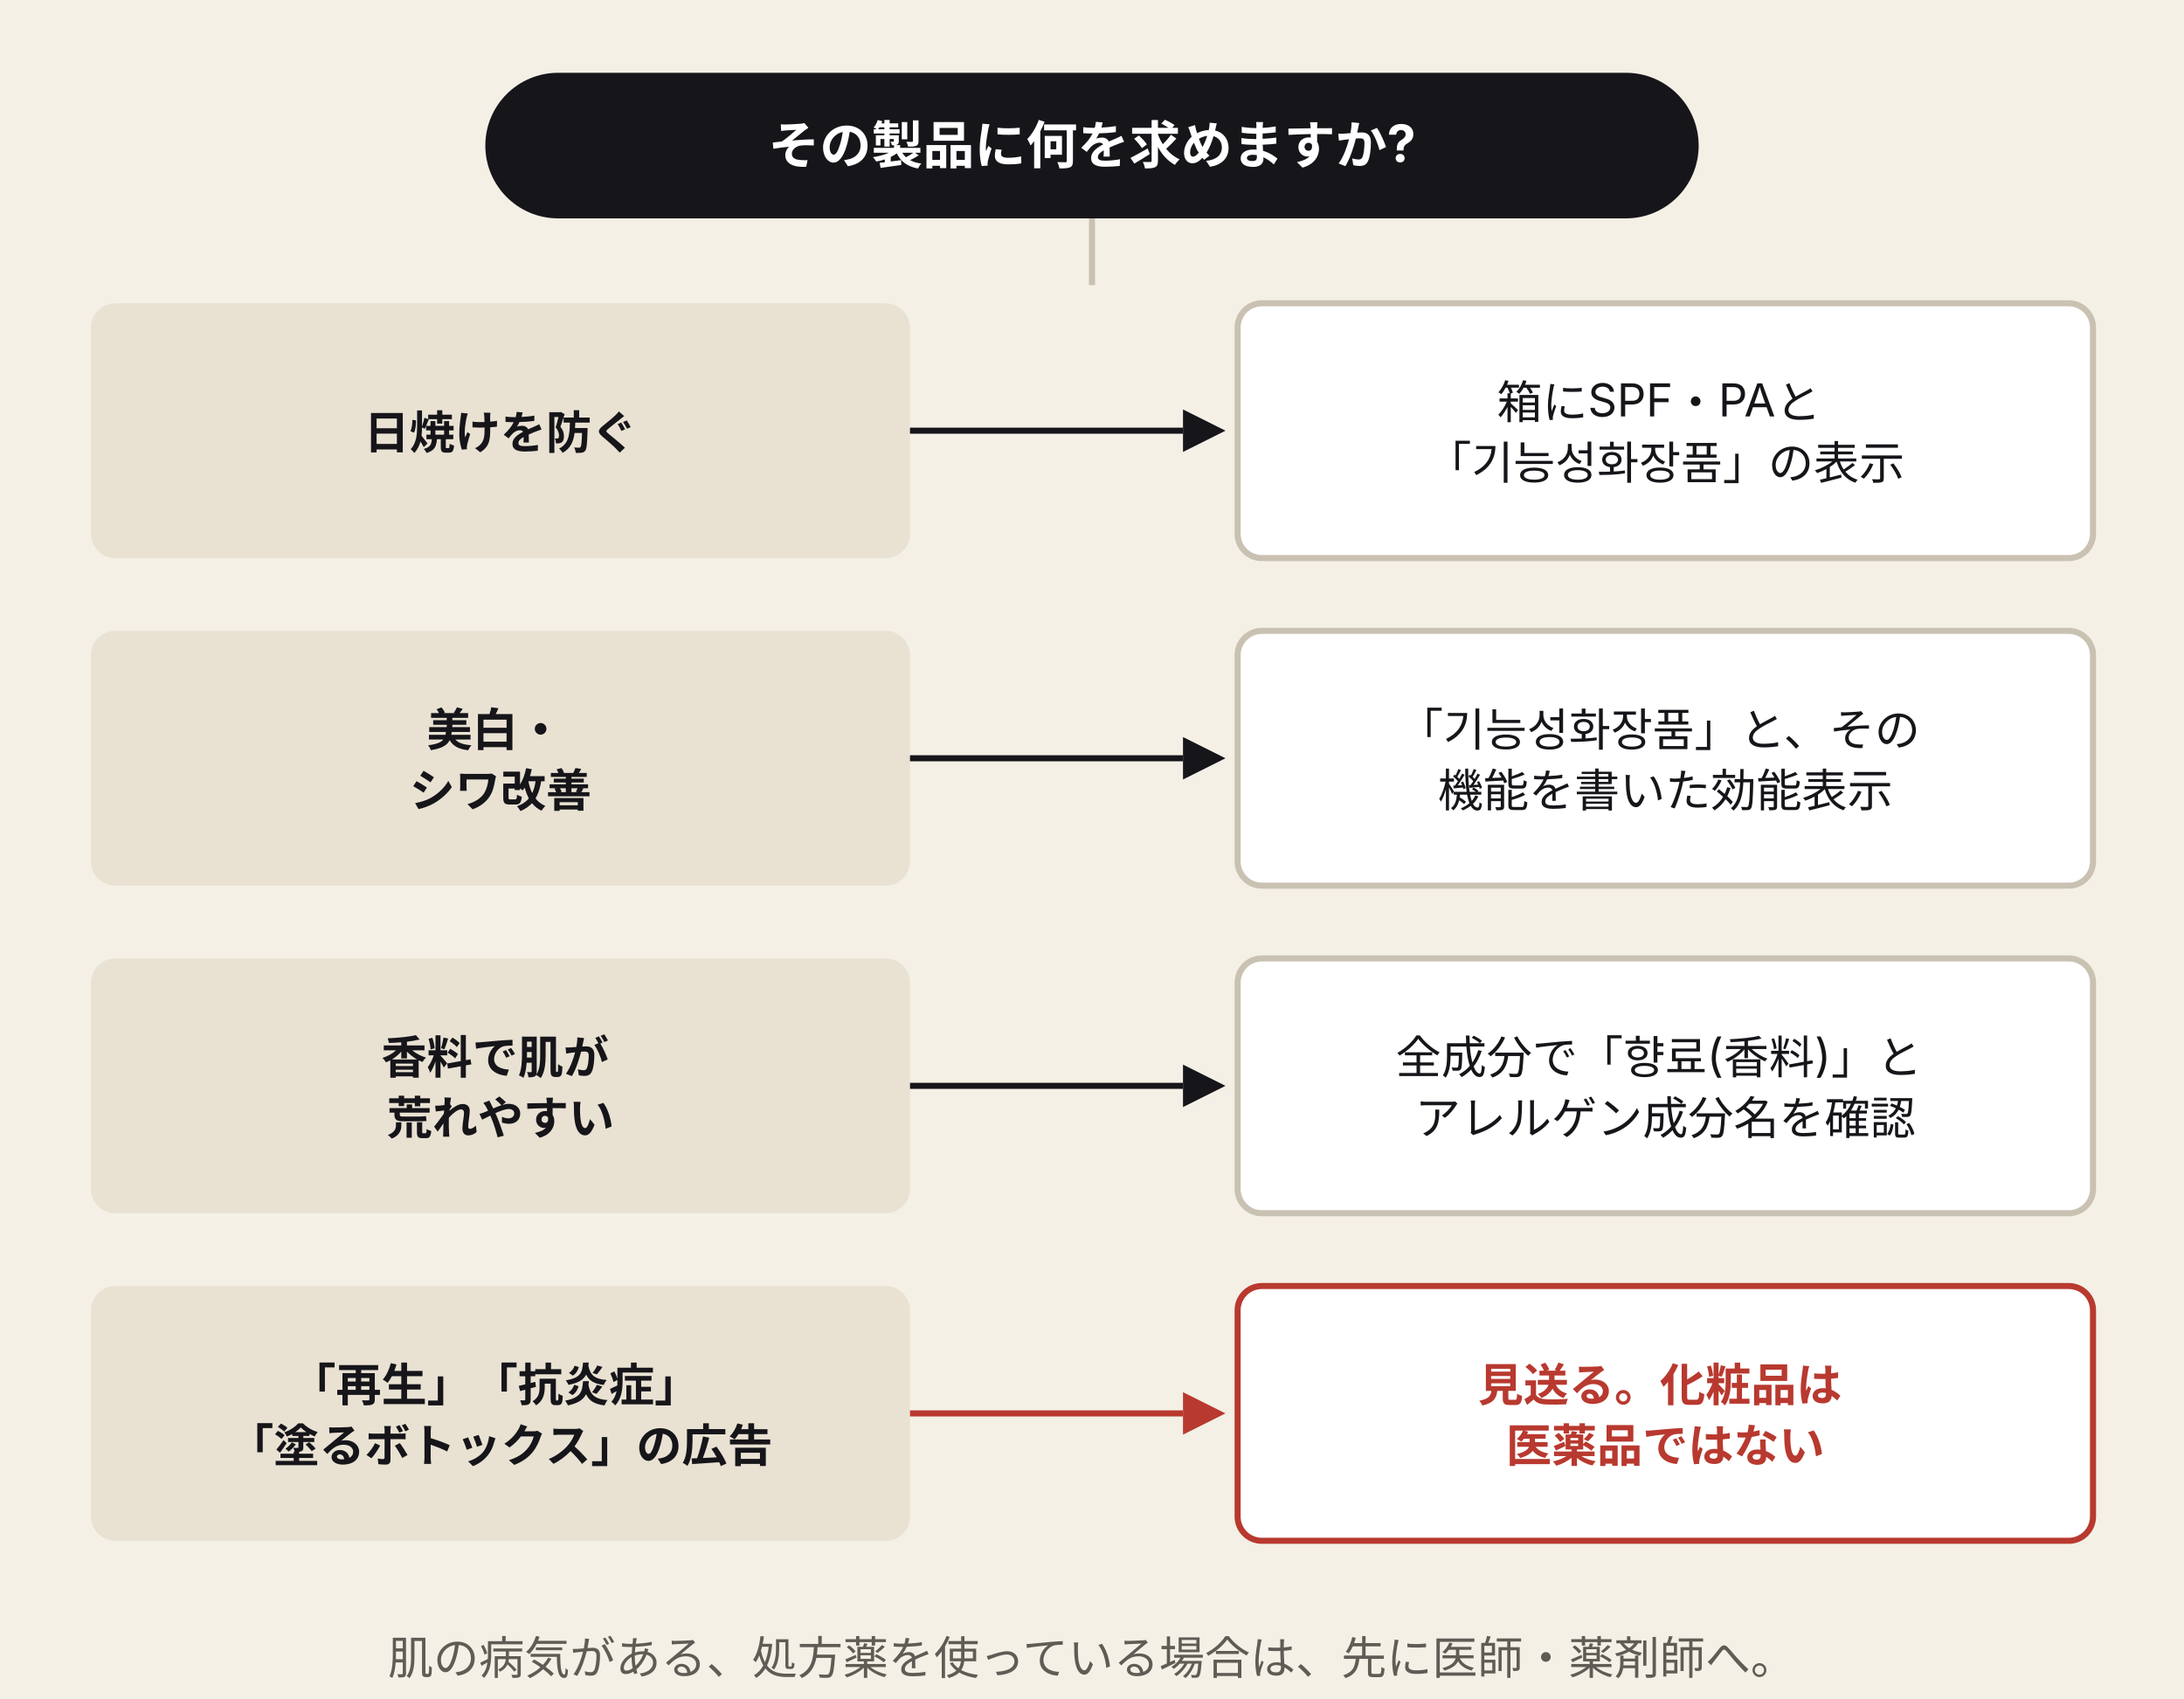
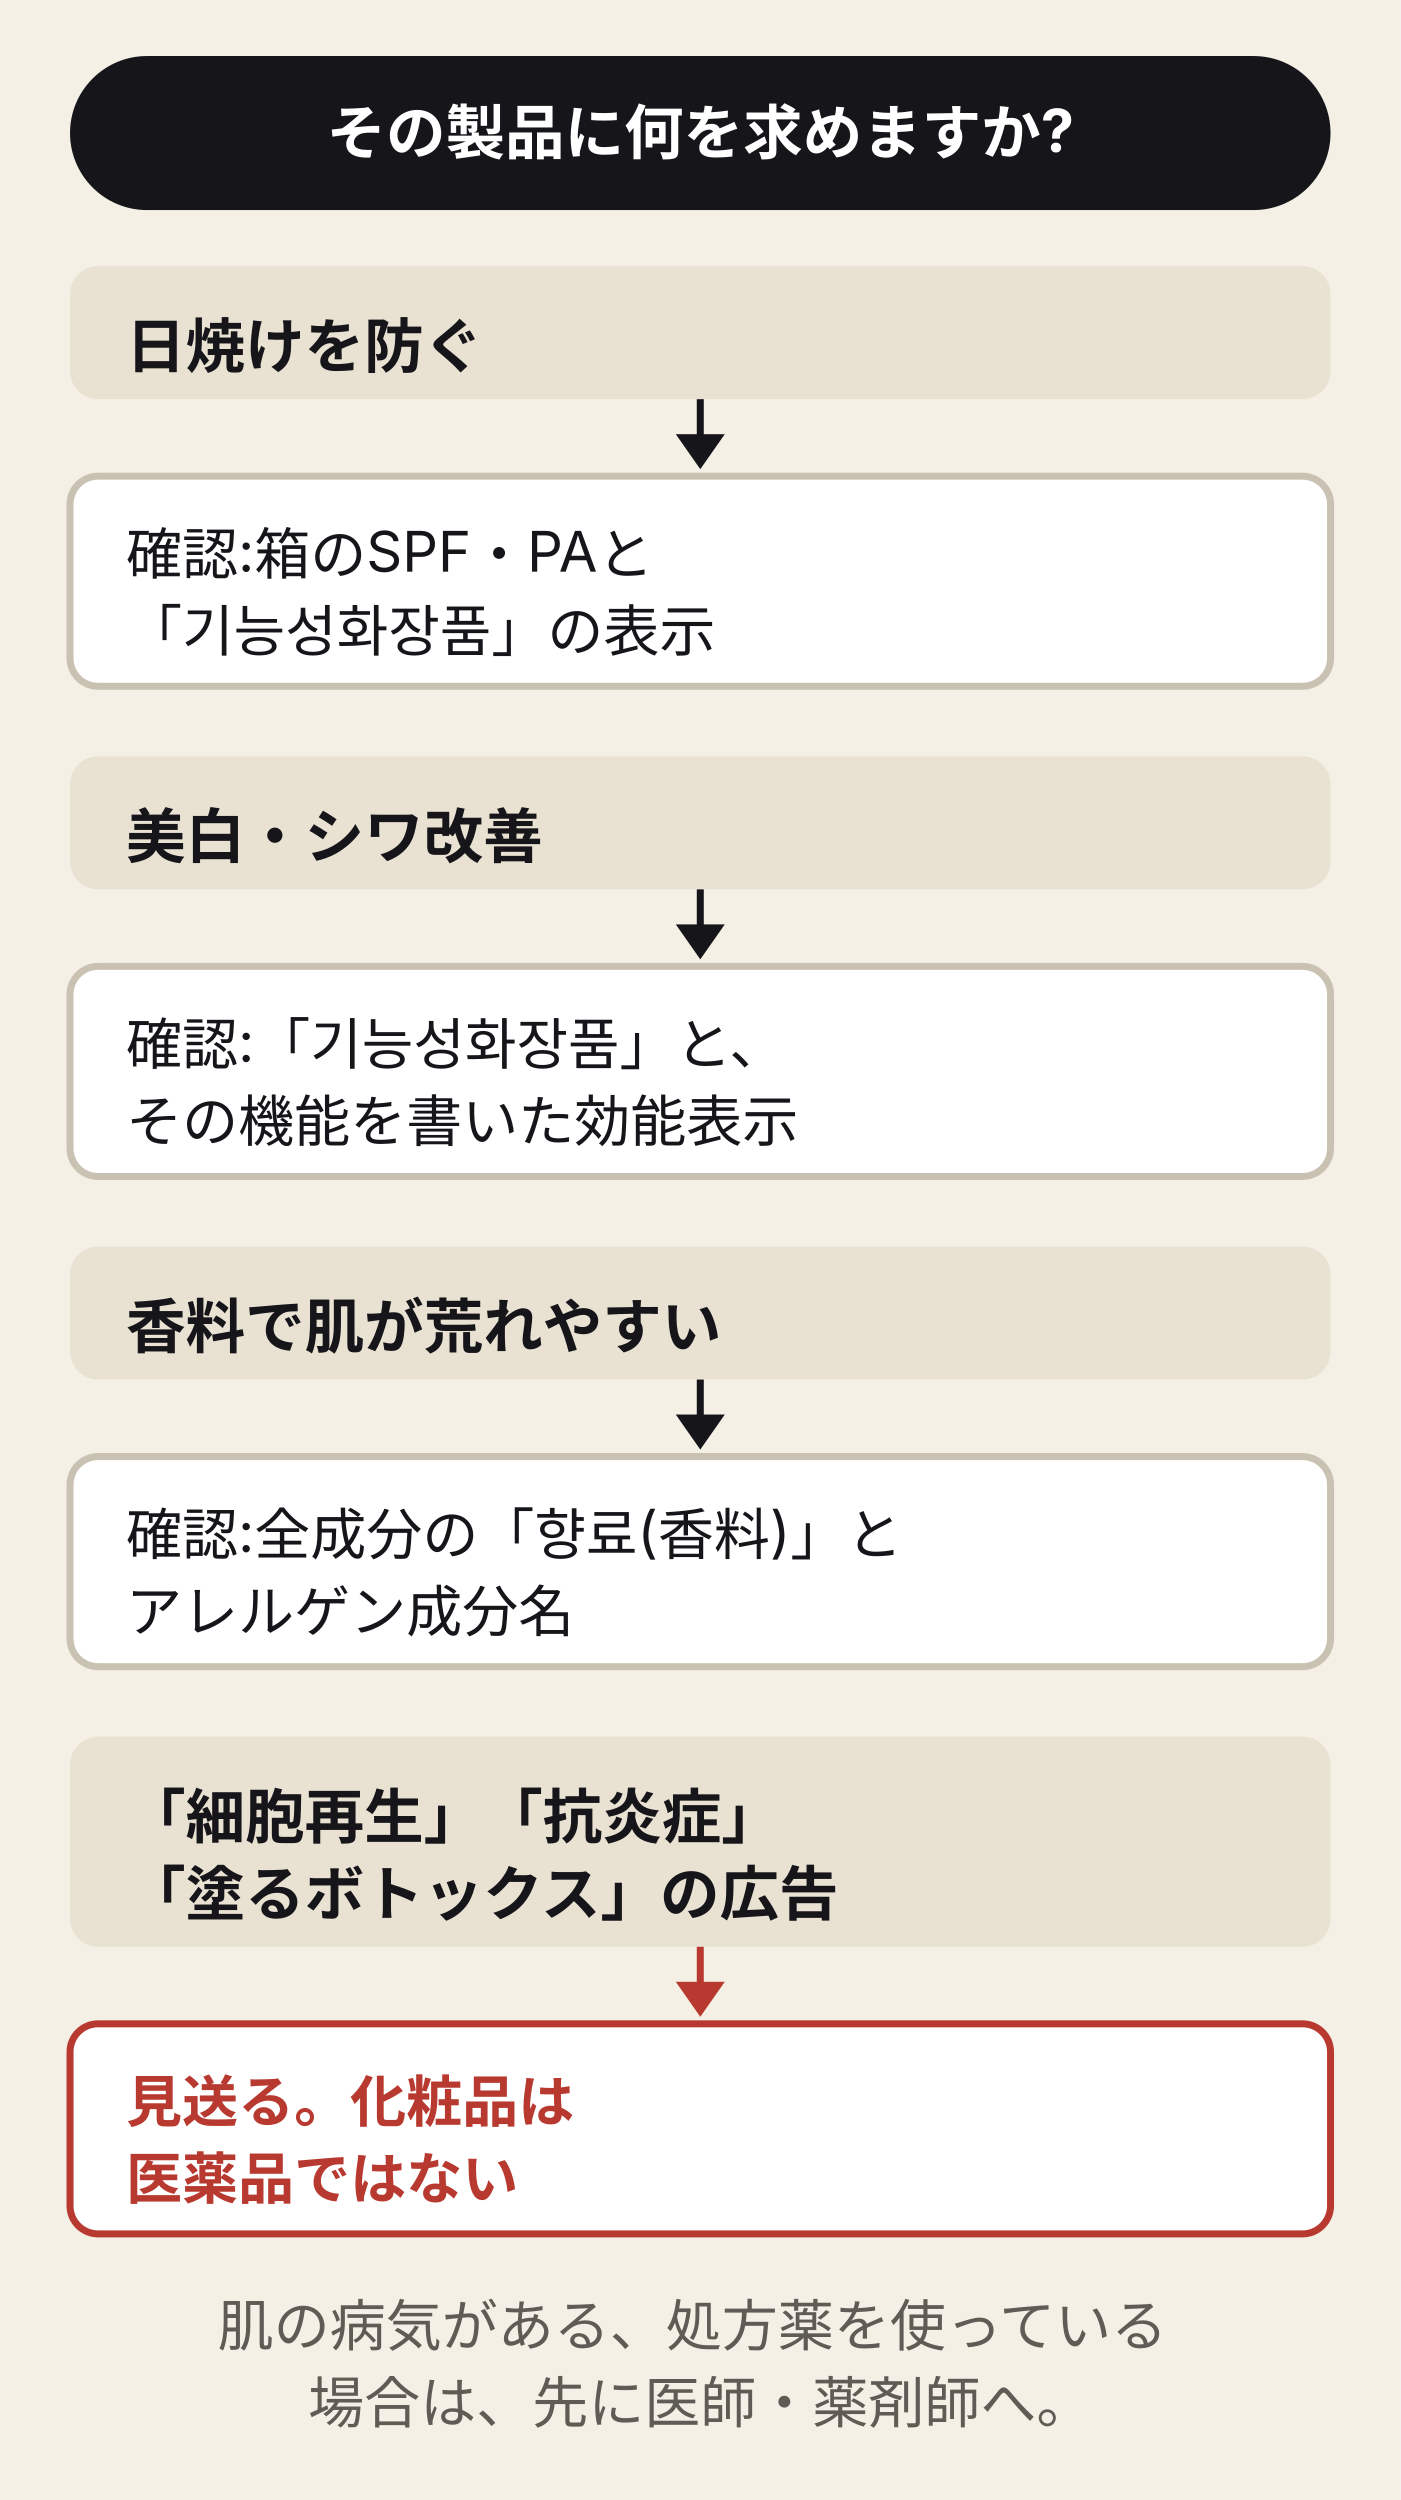
- <svg xmlns="http://www.w3.org/2000/svg" viewBox="0 0 720 560" role="img" aria-label="目的別の選び方" font-family="system-ui, -apple-system, &quot;Noto Sans KR&quot;, &quot;Noto Sans JP&quot;, &quot;Noto Sans TC&quot;, sans-serif">
-   <rect width="720" height="560" fill="#f4f0e6" />
-   <rect x="160" y="24" width="400" height="48" rx="24" fill="#16151a" />
-   <text x="360" y="54" font-size="17" fill="#ffffff" font-weight="bold" text-anchor="middle">その製品に何を求めますか?</text>
-   <line x1="360" y1="72" x2="360" y2="94" stroke="#c9c1b2" stroke-width="2" />
-   <rect x="30" y="100" width="270" height="84" rx="8" fill="#e9e2d3" />
-   <text x="165" y="148" font-size="15" fill="#16151a" font-weight="bold" text-anchor="middle">日焼けを防ぐ</text>
-   <line x1="300" y1="142" x2="390" y2="142" stroke="#16151a" stroke-width="2" />
-   <polygon points="390,135 404,142 390,149" fill="#16151a" />
-   <rect x="408" y="100" width="282" height="84" rx="8" fill="#ffffff" stroke="#c9c1b2" stroke-width="2" />
-   <text x="549" y="138" font-size="15" fill="#16151a" font-weight="normal" text-anchor="middle">
-     <tspan x="549" dy="0">箱にSPF・PAと</tspan>
-     <tspan x="549" dy="20">「기능성화장품」の表示</tspan>
+ <svg xmlns="http://www.w3.org/2000/svg" viewBox="0 0 400 714" role="img" aria-label="目的別の選び方" font-family="system-ui, -apple-system, &quot;Noto Sans KR&quot;, &quot;Noto Sans JP&quot;, &quot;Noto Sans TC&quot;, sans-serif">
+   <rect width="400" height="714" fill="#f4f0e6" />
+   <rect x="20" y="16" width="360" height="44" rx="22" fill="#16151a" />
+   <text x="200" y="44" font-size="17" fill="#ffffff" font-weight="bold" text-anchor="middle">その製品に何を求めますか?</text>
+   <rect x="20" y="76" width="360" height="38" rx="8" fill="#e9e2d3" />
+   <text x="36" y="105" font-size="17" fill="#16151a" font-weight="bold" text-anchor="start">日焼けを防ぐ</text>
+   <line x1="200" y1="114" x2="200" y2="126" stroke="#16151a" stroke-width="2" />
+   <polygon points="193,124 207,124 200,134" fill="#16151a" />
+   <rect x="20" y="136" width="360" height="60" rx="8" fill="#ffffff" stroke="#c9c1b2" stroke-width="2" />
+   <text x="36" y="164" font-size="16" fill="#16151a" font-weight="normal" text-anchor="start">
+     <tspan x="36" dy="0">確認:箱のSPF・PAと</tspan>
+     <tspan x="36" dy="22">「기능성화장품」の表示</tspan>
  </text>
-   <rect x="30" y="208" width="270" height="84" rx="8" fill="#e9e2d3" />
-   <text x="165" y="246" font-size="15" fill="#16151a" font-weight="bold" text-anchor="middle">
-     <tspan x="165" dy="0">美白・</tspan>
-     <tspan x="165" dy="20">シワ改善</tspan>
+   <rect x="20" y="216" width="360" height="38" rx="8" fill="#e9e2d3" />
+   <text x="36" y="245" font-size="17" fill="#16151a" font-weight="bold" text-anchor="start">美白・シワ改善</text>
+   <line x1="200" y1="254" x2="200" y2="266" stroke="#16151a" stroke-width="2" />
+   <polygon points="193,264 207,264 200,274" fill="#16151a" />
+   <rect x="20" y="276" width="360" height="60" rx="8" fill="#ffffff" stroke="#c9c1b2" stroke-width="2" />
+   <text x="36" y="304" font-size="16" fill="#16151a" font-weight="normal" text-anchor="start">
+     <tspan x="36" dy="0">確認:「기능성화장품」と、</tspan>
+     <tspan x="36" dy="22">その機能を書いた効能表示</tspan>
  </text>
-   <line x1="300" y1="250" x2="390" y2="250" stroke="#16151a" stroke-width="2" />
-   <polygon points="390,243 404,250 390,257" fill="#16151a" />
-   <rect x="408" y="208" width="282" height="84" rx="8" fill="#ffffff" stroke="#c9c1b2" stroke-width="2" />
-   <text x="549" y="246" font-size="15" fill="#16151a" font-weight="normal" text-anchor="middle">
-     <tspan x="549" dy="0">「기능성화장품」と、その</tspan>
-     <tspan x="549" dy="20">機能を書いた効能表示</tspan>
+   <rect x="20" y="356" width="360" height="38" rx="8" fill="#e9e2d3" />
+   <text x="36" y="385" font-size="17" fill="#16151a" font-weight="bold" text-anchor="start">香料で肌が荒れやすい</text>
+   <line x1="200" y1="394" x2="200" y2="406" stroke="#16151a" stroke-width="2" />
+   <polygon points="193,404 207,404 200,414" fill="#16151a" />
+   <rect x="20" y="416" width="360" height="60" rx="8" fill="#ffffff" stroke="#c9c1b2" stroke-width="2" />
+   <text x="36" y="444" font-size="16" fill="#16151a" font-weight="normal" text-anchor="start">
+     <tspan x="36" dy="0">確認:全成分の「향료(香料)」と</tspan>
+     <tspan x="36" dy="22">アレルゲン成分名</tspan>
  </text>
-   <rect x="30" y="316" width="270" height="84" rx="8" fill="#e9e2d3" />
-   <text x="165" y="354" font-size="15" fill="#16151a" font-weight="bold" text-anchor="middle">
-     <tspan x="165" dy="0">香料で肌が</tspan>
-     <tspan x="165" dy="20">荒れやすい</tspan>
+   <rect x="20" y="496" width="360" height="60" rx="8" fill="#e9e2d3" />
+   <text x="36" y="525" font-size="17" fill="#16151a" font-weight="bold" text-anchor="start">
+     <tspan x="36" dy="0">「細胞再生」「抗炎症」</tspan>
+     <tspan x="36" dy="22">「塗るボトックス」の広告</tspan>
  </text>
-   <line x1="300" y1="358" x2="390" y2="358" stroke="#16151a" stroke-width="2" />
-   <polygon points="390,351 404,358 390,365" fill="#16151a" />
-   <rect x="408" y="316" width="282" height="84" rx="8" fill="#ffffff" stroke="#c9c1b2" stroke-width="2" />
-   <text x="549" y="354" font-size="15" fill="#16151a" font-weight="normal" text-anchor="middle">
-     <tspan x="549" dy="0">全成分で「향료(香料)」と</tspan>
-     <tspan x="549" dy="20">アレルゲン成分名を確認</tspan>
+   <line x1="200" y1="556" x2="200" y2="568" stroke="#b8392f" stroke-width="2" />
+   <polygon points="193,566 207,566 200,576" fill="#b8392f" />
+   <rect x="20" y="578" width="360" height="60" rx="8" fill="#ffffff" stroke="#b8392f" stroke-width="2" />
+   <text x="36" y="606" font-size="16" fill="#b8392f" font-weight="bold" text-anchor="start">
+     <tspan x="36" dy="0">見送る。化粧品は</tspan>
+     <tspan x="36" dy="22">医薬品ではない</tspan>
  </text>
-   <rect x="30" y="424" width="270" height="84" rx="8" fill="#e9e2d3" />
-   <text x="165" y="462" font-size="15" fill="#16151a" font-weight="bold" text-anchor="middle">
-     <tspan x="165" dy="0">「再生」「抗炎症」</tspan>
-     <tspan x="165" dy="20">「塗るボトックス」の広告</tspan>
+   <text x="200" y="670" font-size="16" fill="#5f5b55" font-weight="normal" text-anchor="middle">
+     <tspan x="200" dy="0">肌の病気がある、処方薬を使っている</tspan>
+     <tspan x="200" dy="22">場合は、先に医師・薬剤師へ。</tspan>
  </text>
-   <line x1="300" y1="466" x2="390" y2="466" stroke="#b8392f" stroke-width="2" />
-   <polygon points="390,459 404,466 390,473" fill="#b8392f" />
-   <rect x="408" y="424" width="282" height="84" rx="8" fill="#ffffff" stroke="#b8392f" stroke-width="2" />
-   <text x="549" y="462" font-size="15" fill="#b8392f" font-weight="bold" text-anchor="middle">
-     <tspan x="549" dy="0">見送る。化粧品は</tspan>
-     <tspan x="549" dy="20">医薬品ではない</tspan>
-   </text>
-   <text x="360" y="552" font-size="15" fill="#5f5b55" font-weight="normal" text-anchor="middle">肌の病気がある、処方薬を使っている場合は、先に医師・薬剤師へ。</text>
</svg>
